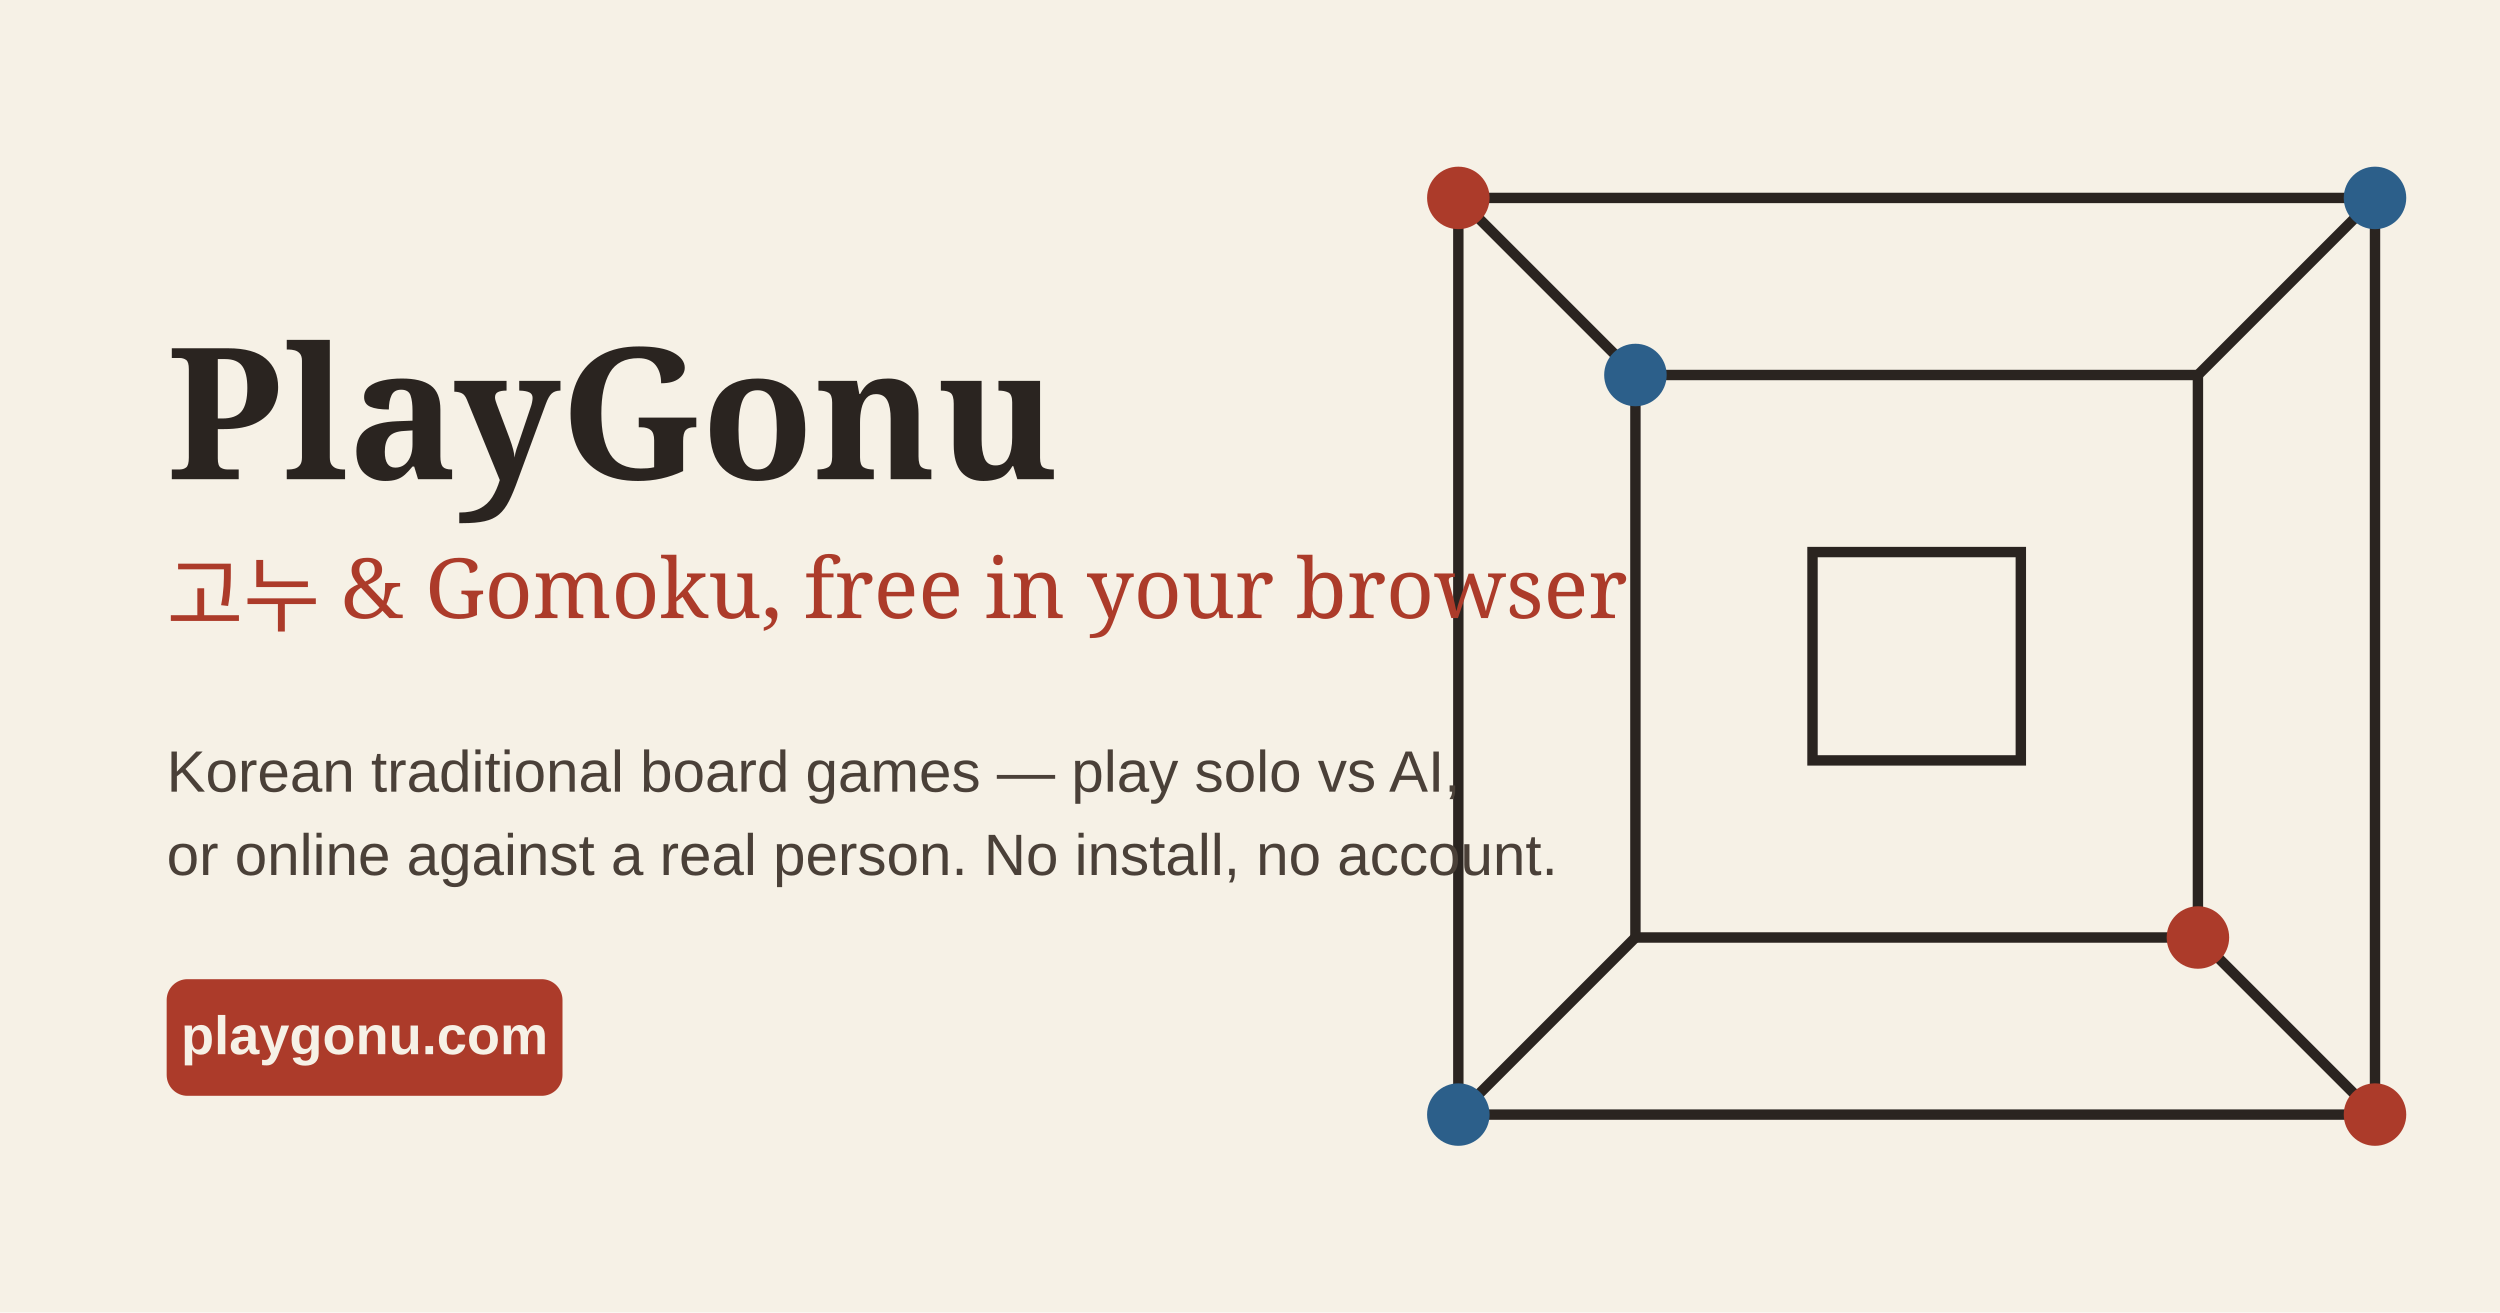
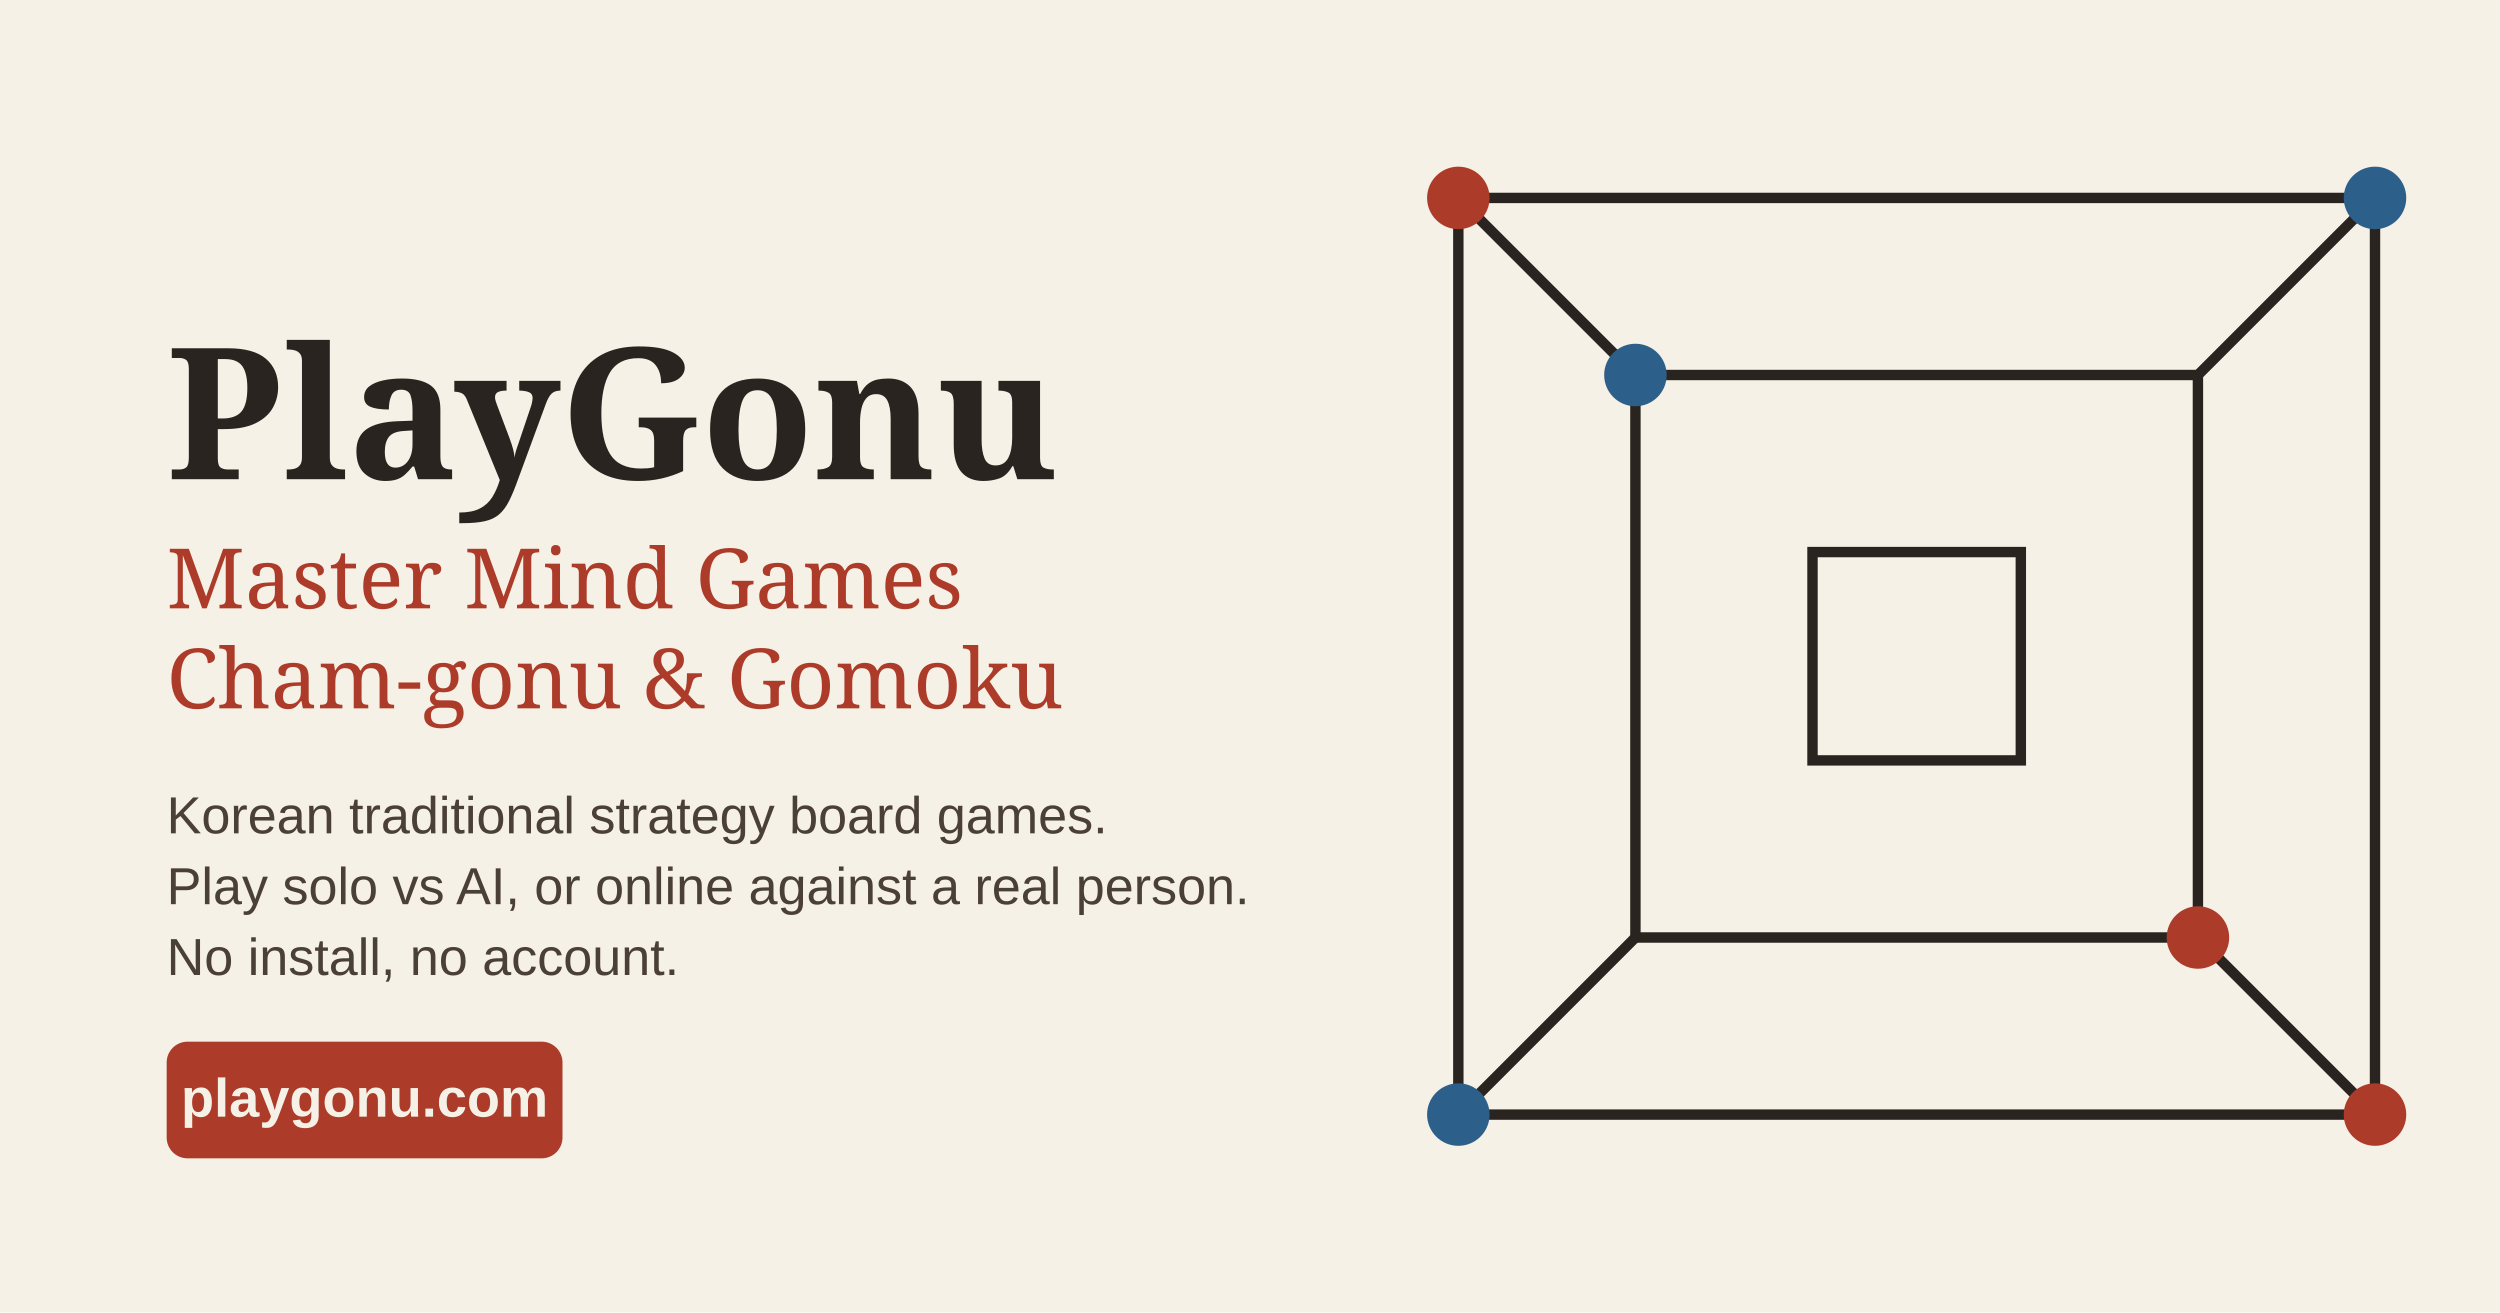
<svg xmlns="http://www.w3.org/2000/svg" viewBox="0 0 1200 630">
  <rect width="1200" height="630" fill="#F6F1E6" />
  <g transform="translate(700,95)" fill="none" stroke="#2A2420" stroke-width="5" stroke-linecap="round">
    <rect x="0" y="0" width="440" height="440" />
    <rect x="85" y="85" width="270" height="270" />
    <rect x="170" y="170" width="100" height="100" />
    <line x1="0" y1="0" x2="85" y2="85" />
    <line x1="440" y1="0" x2="355" y2="85" />
    <line x1="0" y1="440" x2="85" y2="355" />
    <line x1="440" y1="440" x2="355" y2="355" />
  </g>
  <circle cx="700" cy="95" r="15" fill="#AC3B2A" />
  <circle cx="1140" cy="95" r="15" fill="#2C5F8A" />
  <circle cx="700" cy="535" r="15" fill="#2C5F8A" />
  <circle cx="1140" cy="535" r="15" fill="#AC3B2A" />
  <circle cx="785" cy="180" r="15" fill="#2C5F8A" />
  <circle cx="1055" cy="450" r="15" fill="#AC3B2A" />
  <text x="80" y="230" font-family="Georgia, 'Noto Serif KR', serif" font-size="88" font-weight="700" fill="#2A2420">PlayGonu</text>
-   <text x="80" y="300" font-family="Georgia, 'Noto Serif KR', serif" font-size="40" fill="#AC3B2A">고누 &amp; Gomoku, free in your browser</text>
-   <text x="80" y="380" font-family="Arial, sans-serif" font-size="28" fill="#4A4038">Korean traditional board games — play solo vs AI,</text>
-   <text x="80" y="420" font-family="Arial, sans-serif" font-size="28" fill="#4A4038">or online against a real person. No install, no account.</text>
-   <rect x="80" y="470" width="190" height="56" rx="10" fill="#AC3B2A" />
-   <text x="175" y="506" font-family="Arial, sans-serif" font-size="26" font-weight="700" fill="#F6F1E6" text-anchor="middle">playgonu.com</text>
+   <text x="80" y="292" font-family="Georgia, 'Noto Serif KR', serif" font-size="40" fill="#AC3B2A">Master Mind Games</text>
+   <text x="80" y="340" font-family="Georgia, 'Noto Serif KR', serif" font-size="40" fill="#AC3B2A">Cham-gonu &amp; Gomoku</text>
+   <text x="80" y="400" font-family="Arial, sans-serif" font-size="25" fill="#4A4038">Korean traditional strategy board games.</text>
+   <text x="80" y="434" font-family="Arial, sans-serif" font-size="25" fill="#4A4038">Play solo vs AI, or online against a real person.</text>
+   <text x="80" y="468" font-family="Arial, sans-serif" font-size="25" fill="#4A4038">No install, no account.</text>
+   <rect x="80" y="500" width="190" height="56" rx="10" fill="#AC3B2A" />
+   <text x="175" y="536" font-family="Arial, sans-serif" font-size="26" font-weight="700" fill="#F6F1E6" text-anchor="middle">playgonu.com</text>
</svg>
